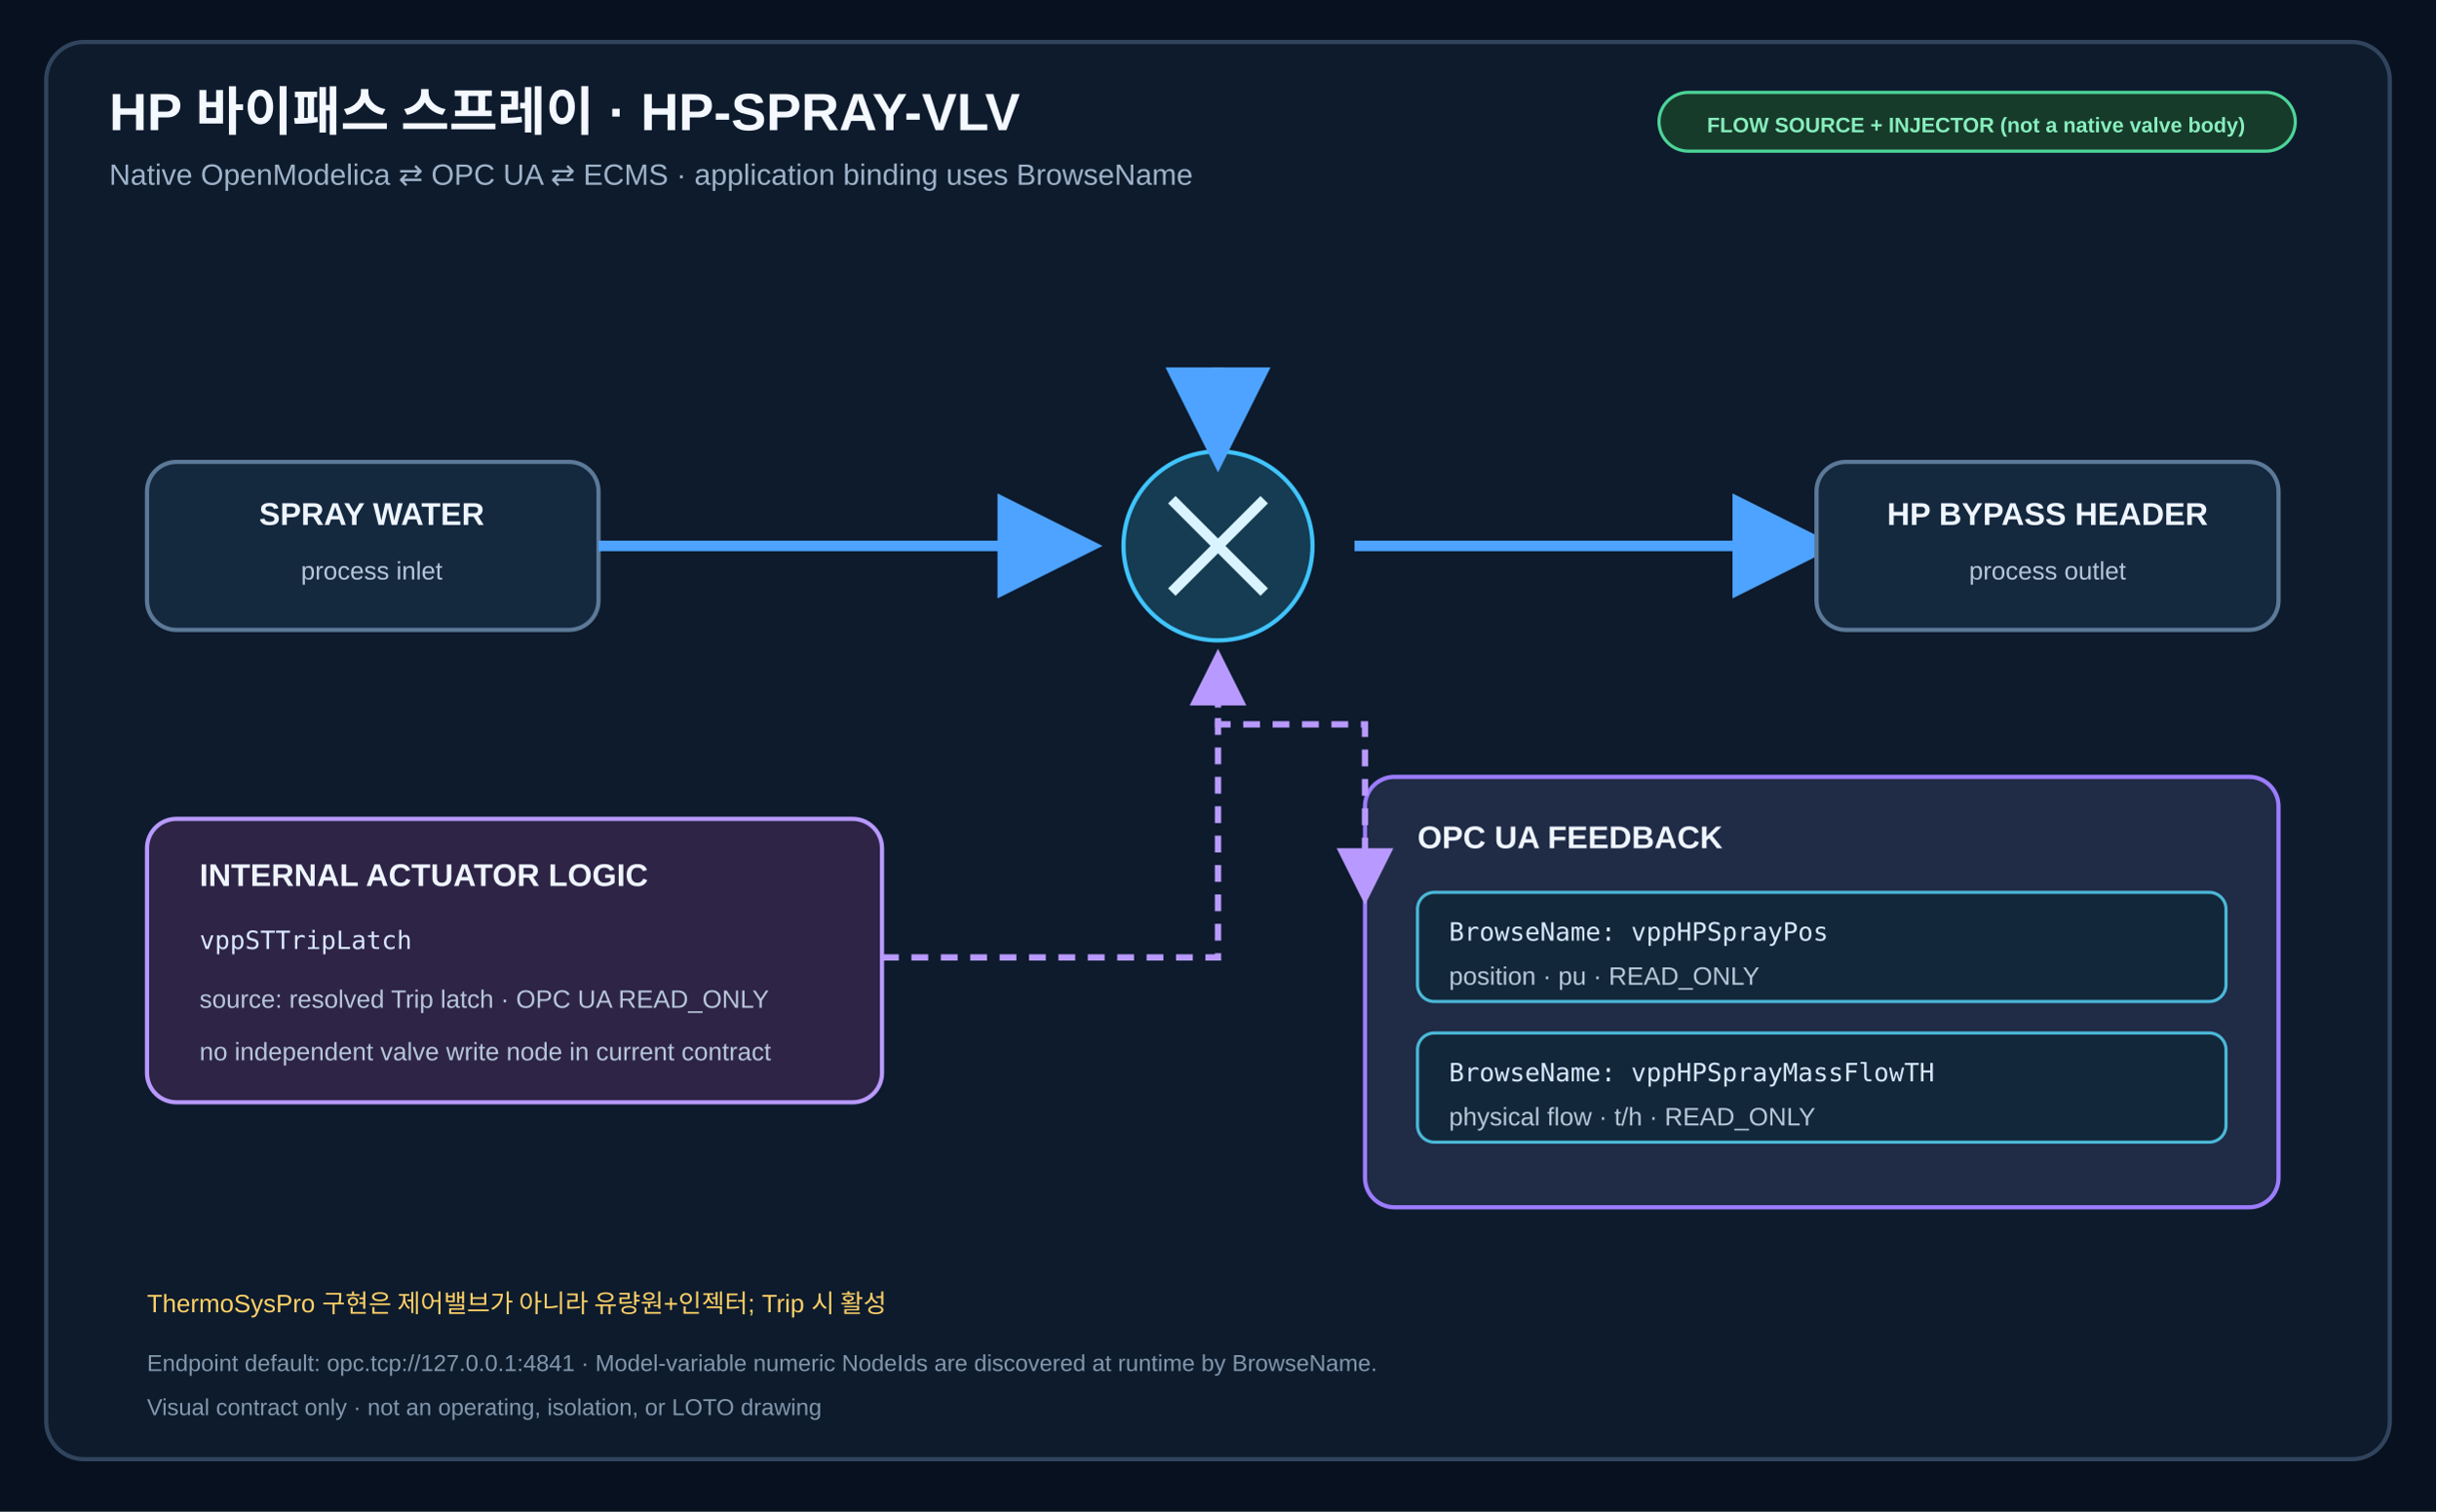
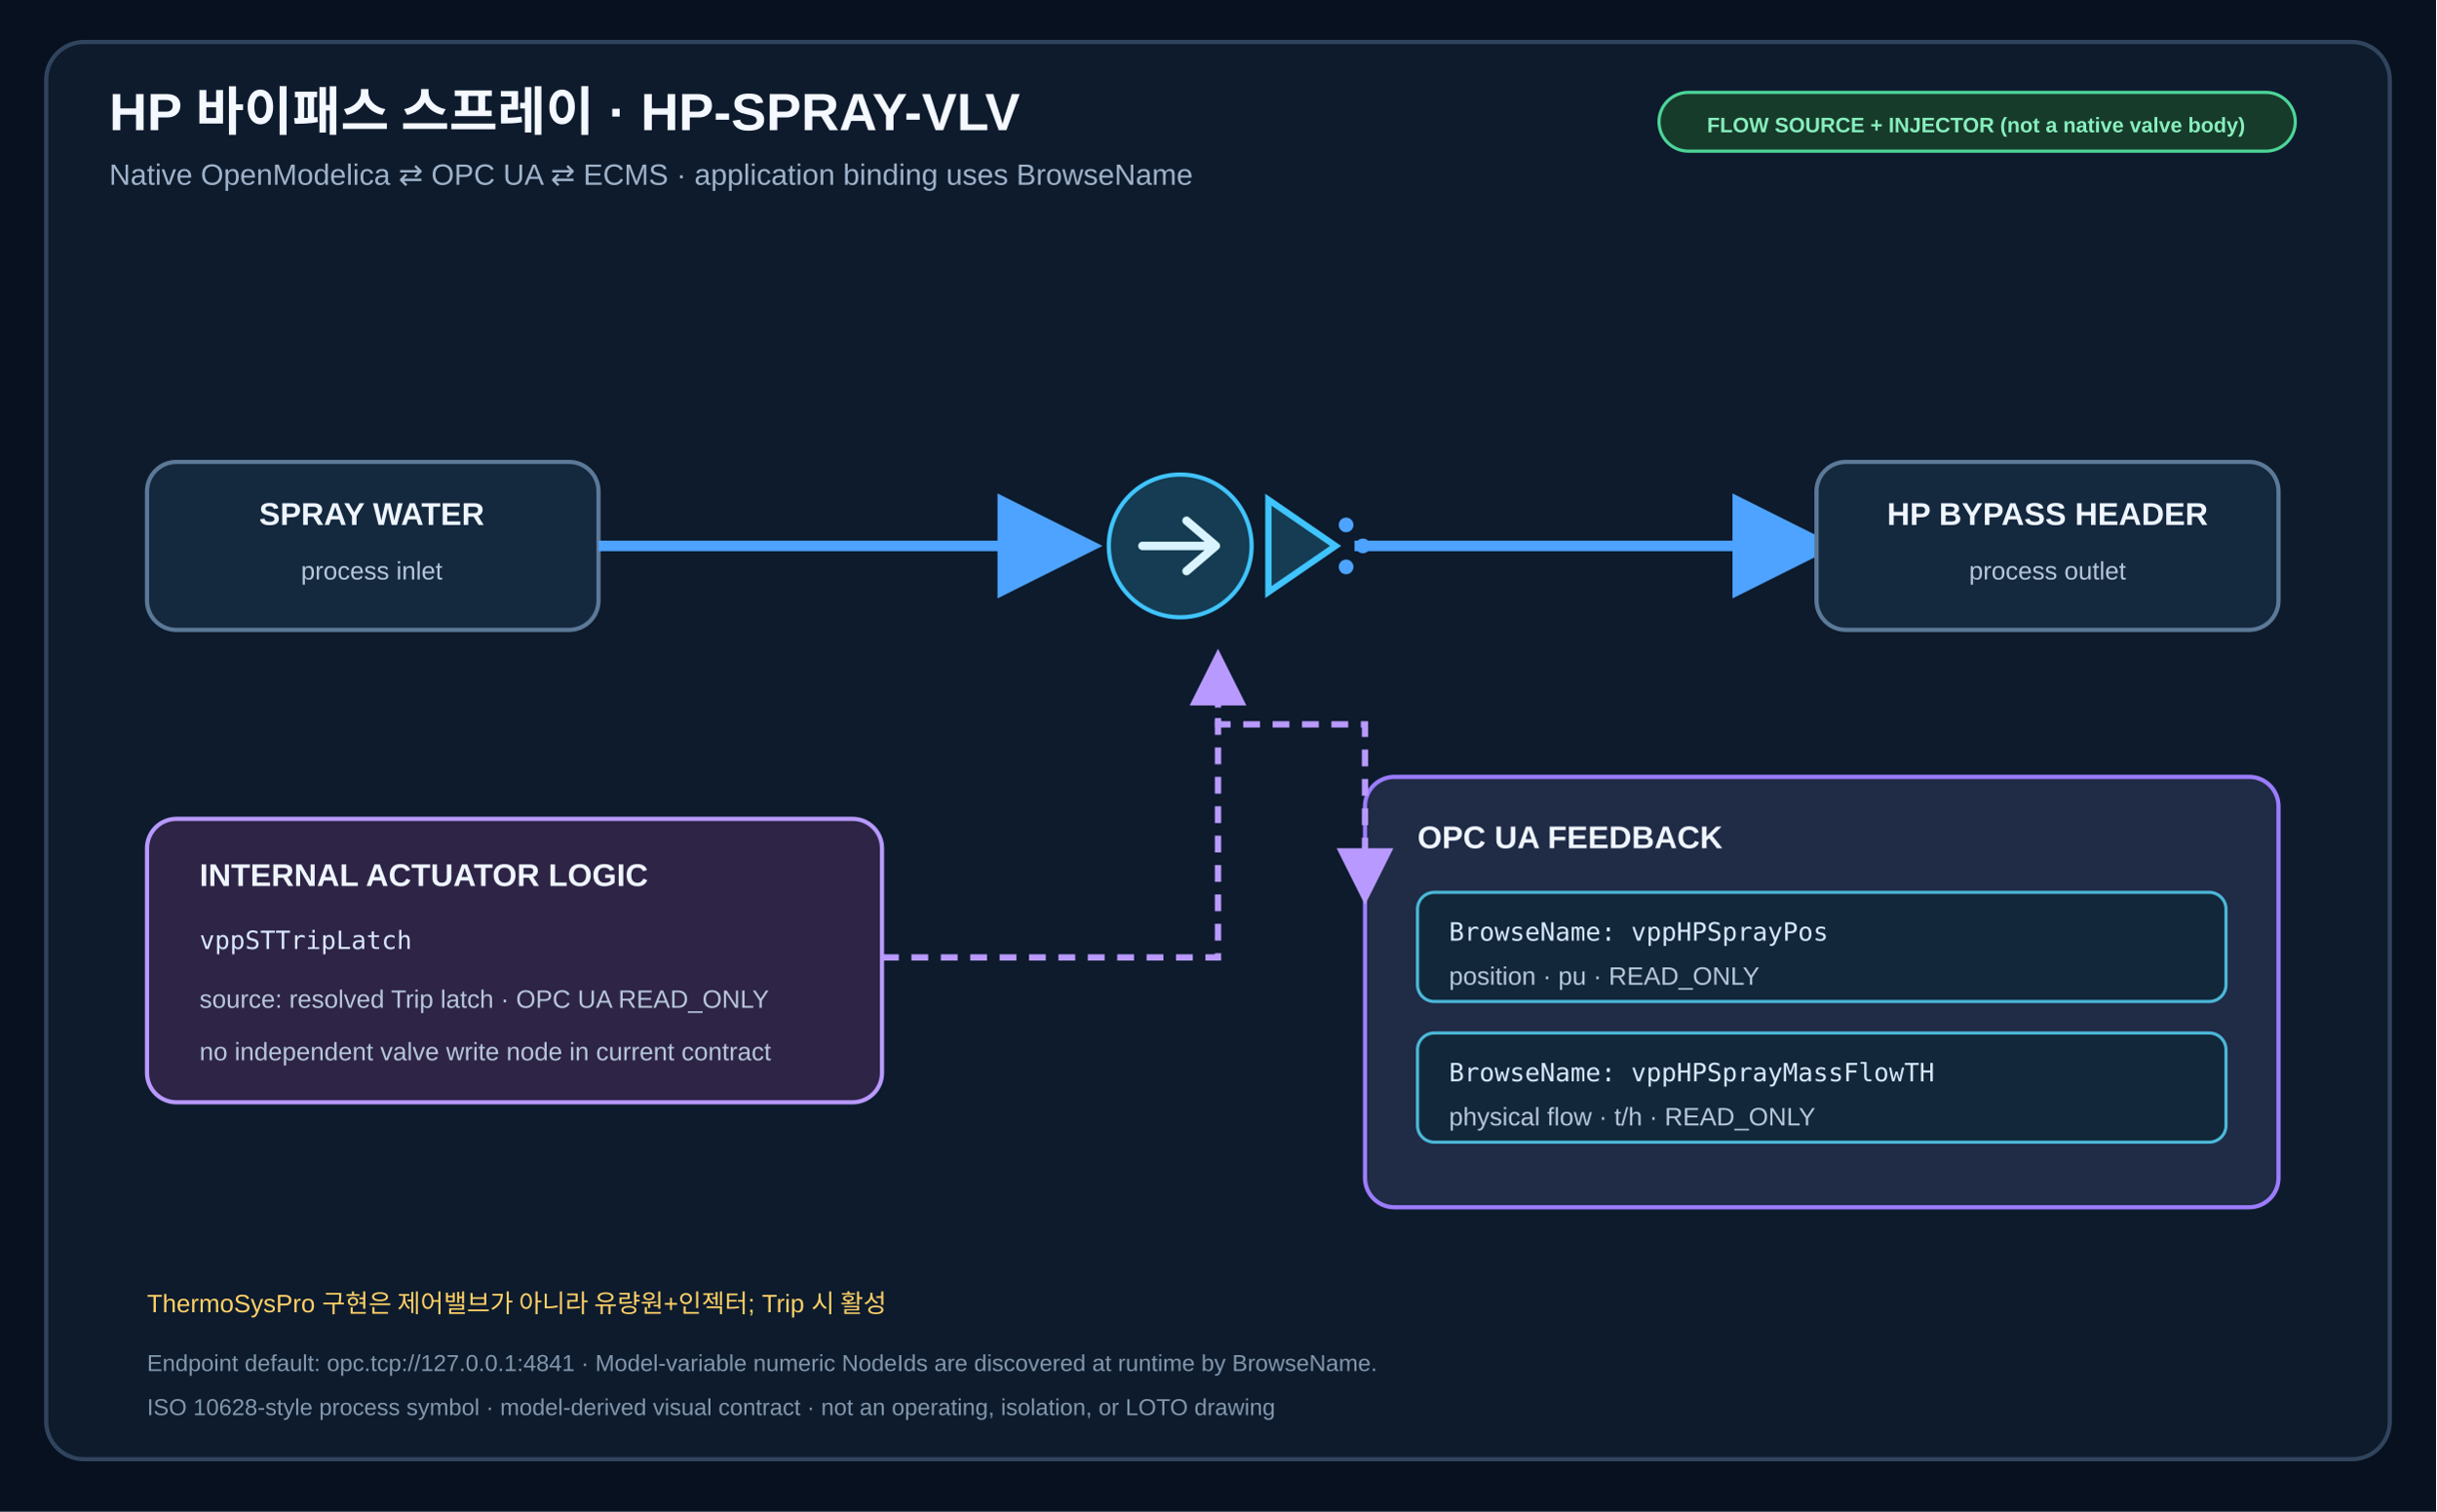
<svg xmlns="http://www.w3.org/2000/svg" width="1160" height="720" viewBox="0 0 1160 720" role="img" aria-labelledby="title desc" data-protocol="OPC UA" data-endpoint="opc.tcp://127.0.0.1:4841" data-equipment-id="HP-SPRAY-VLV">
  <style>
  .bg{fill:#07111f}.panel{fill:#0d1b2d;stroke:#31445d;stroke-width:2}
  .title{fill:#f4f8ff;font:700 25px Arial,sans-serif}.sub{fill:#9fb2c9;font:14px Arial,sans-serif}
  .label{fill:#eef5ff;font:700 15px Arial,sans-serif}.small{fill:#b7c7da;font:12px Arial,sans-serif}
  .mono{fill:#d9e8ff;font:12px Consolas,monospace}.muted{fill:#8397ad;font:11px Arial,sans-serif}
  .equip{fill:#14283e;stroke:#5c7998;stroke-width:2}.valve{fill:#153c52;stroke:#40c4ff;stroke-width:2}
  .opc{fill:#202b46;stroke:#9c7cff;stroke-width:2}.logic{fill:#2e2446;stroke:#b899ff;stroke-width:2}
  .steam{fill:none;stroke:#ff725e;stroke-width:5}.water{fill:none;stroke:#4da3ff;stroke-width:5}
  .signal{fill:none;stroke:#b899ff;stroke-width:3;stroke-dasharray:8 6}
  .io{fill:#12283a;stroke:#4bb8d8;stroke-width:1.5}.warn{fill:#ffd166;font:12px Arial,sans-serif}
  .badge{fill:#173b2b;stroke:#4dd599;stroke-width:1.5}.badgeText{fill:#87efbd;font:700 10px Arial,sans-serif}
</style>
  <defs>
    <marker id="steamArrow" markerWidth="10" markerHeight="10" refX="8" refY="5" orient="auto">
      <path d="M0 0L10 5L0 10Z" fill="#ff725e" />
    </marker>
    <marker id="waterArrow" markerWidth="10" markerHeight="10" refX="8" refY="5" orient="auto">
      <path d="M0 0L10 5L0 10Z" fill="#4da3ff" />
    </marker>
    <marker id="signalArrow" markerWidth="9" markerHeight="9" refX="7" refY="4.5" orient="auto">
      <path d="M0 0L9 4.5L0 9Z" fill="#b899ff" />
    </marker>
  </defs>
  <rect class="bg" width="1160" height="720" />
  <rect class="panel" x="22" y="20" width="1116" height="675" rx="18" />
  <text class="title" x="52" y="62">HP 바이패스 스프레이 · HP-SPRAY-VLV</text>
  <text class="sub" x="52" y="88">Native OpenModelica ⇄ OPC UA ⇄ ECMS · application binding uses BrowseName</text>
  <rect class="badge" x="790" y="44" width="303" height="28" rx="14" />
  <text class="badgeText" x="941" y="63" text-anchor="middle">FLOW SOURCE + INJECTOR (not a native valve body)</text>
  <rect class="equip" x="70" y="220" width="215" height="80" rx="14" />
  <text class="label" x="177" y="250" text-anchor="middle">SPRAY WATER</text>
  <text class="small" x="177" y="276" text-anchor="middle">process inlet</text>
  <path class="water" d="M285 260H515" marker-end="url(#waterArrow)" />
-   <circle class="valve" cx="580" cy="260" r="45" />
-   <path d="M558 238L602 282M602 238L558 282" stroke="#d9f4ff" stroke-width="5" />
-   <path class="water" d="M580 175V215" marker-end="url(#waterArrow)" />
+   <g data-symbol-type="FLOW_SOURCE_INJECTOR" data-symbol-convention="ISO-10628-style" aria-label="Model flow source and spray injector">
+     <circle class="valve" cx="562" cy="260" r="34" />
+     <path d="M544 260H577M565 248L579 260L565 272" fill="none" stroke="#d9f4ff" stroke-width="4" stroke-linecap="round" stroke-linejoin="round" />
+     <path d="M604 238L636 260L604 282Z" fill="#153c52" stroke="#40c4ff" stroke-width="3" />
+     <circle cx="641" cy="250" r="3.5" fill="#4da3ff" />
+     <circle cx="649" cy="260" r="3.5" fill="#4da3ff" />
+     <circle cx="641" cy="270" r="3.5" fill="#4da3ff" />
+   </g>
  <path class="water" d="M645 260H865" marker-end="url(#waterArrow)" />
  <rect class="equip" x="865" y="220" width="220" height="80" rx="14" />
  <text class="label" x="975" y="250" text-anchor="middle">HP BYPASS HEADER</text>
  <text class="small" x="975" y="276" text-anchor="middle">process outlet</text>
  <rect class="logic" x="70" y="390" width="350" height="135" rx="14" />
  <text class="label" x="95" y="422">INTERNAL ACTUATOR LOGIC</text>
  <text class="mono" x="95" y="452" data-opcua-browse-name="vppSTTripLatch">vppSTTripLatch</text>
  <text class="small" x="95" y="480">source: resolved Trip latch · OPC UA READ_ONLY</text>
  <text class="small" x="95" y="505">no independent valve write node in current contract</text>
  <path class="signal" d="M420 456H580V315" marker-end="url(#signalArrow)" />
  <rect class="opc" x="650" y="370" width="435" height="205" rx="14" />
  <text class="label" x="675" y="404">OPC UA FEEDBACK</text>
  <rect class="io" x="675" y="425" width="385" height="52" rx="8" data-opcua-access="READ_ONLY" data-opcua-browse-name="vppHPSprayPos" />
  <text class="mono" x="690" y="448">BrowseName: vppHPSprayPos</text>
  <text class="small" x="690" y="469">position · pu · READ_ONLY</text>
  <rect class="io" x="675" y="492" width="385" height="52" rx="8" data-opcua-access="READ_ONLY" data-opcua-browse-name="vppHPSprayMassFlowTH" />
  <text class="mono" x="690" y="515">BrowseName: vppHPSprayMassFlowTH</text>
  <text class="small" x="690" y="536">physical flow · t/h · READ_ONLY</text>
  <path class="signal" d="M580 315V345H650V425" marker-end="url(#signalArrow)" />
  <text class="warn" x="70" y="625">ThermoSysPro 구현은 제어밸브가 아니라 유량원+인젝터; Trip 시 활성</text>
  <text class="muted" x="70" y="653">Endpoint default: opc.tcp://127.0.0.1:4841 · Model-variable numeric NodeIds are discovered at runtime by BrowseName.</text>
-   <text class="muted" x="70" y="674">Visual contract only · not an operating, isolation, or LOTO drawing</text>
+   <text class="muted" x="70" y="674">ISO 10628-style process symbol · model-derived visual contract · not an operating, isolation, or LOTO drawing</text>
</svg>
